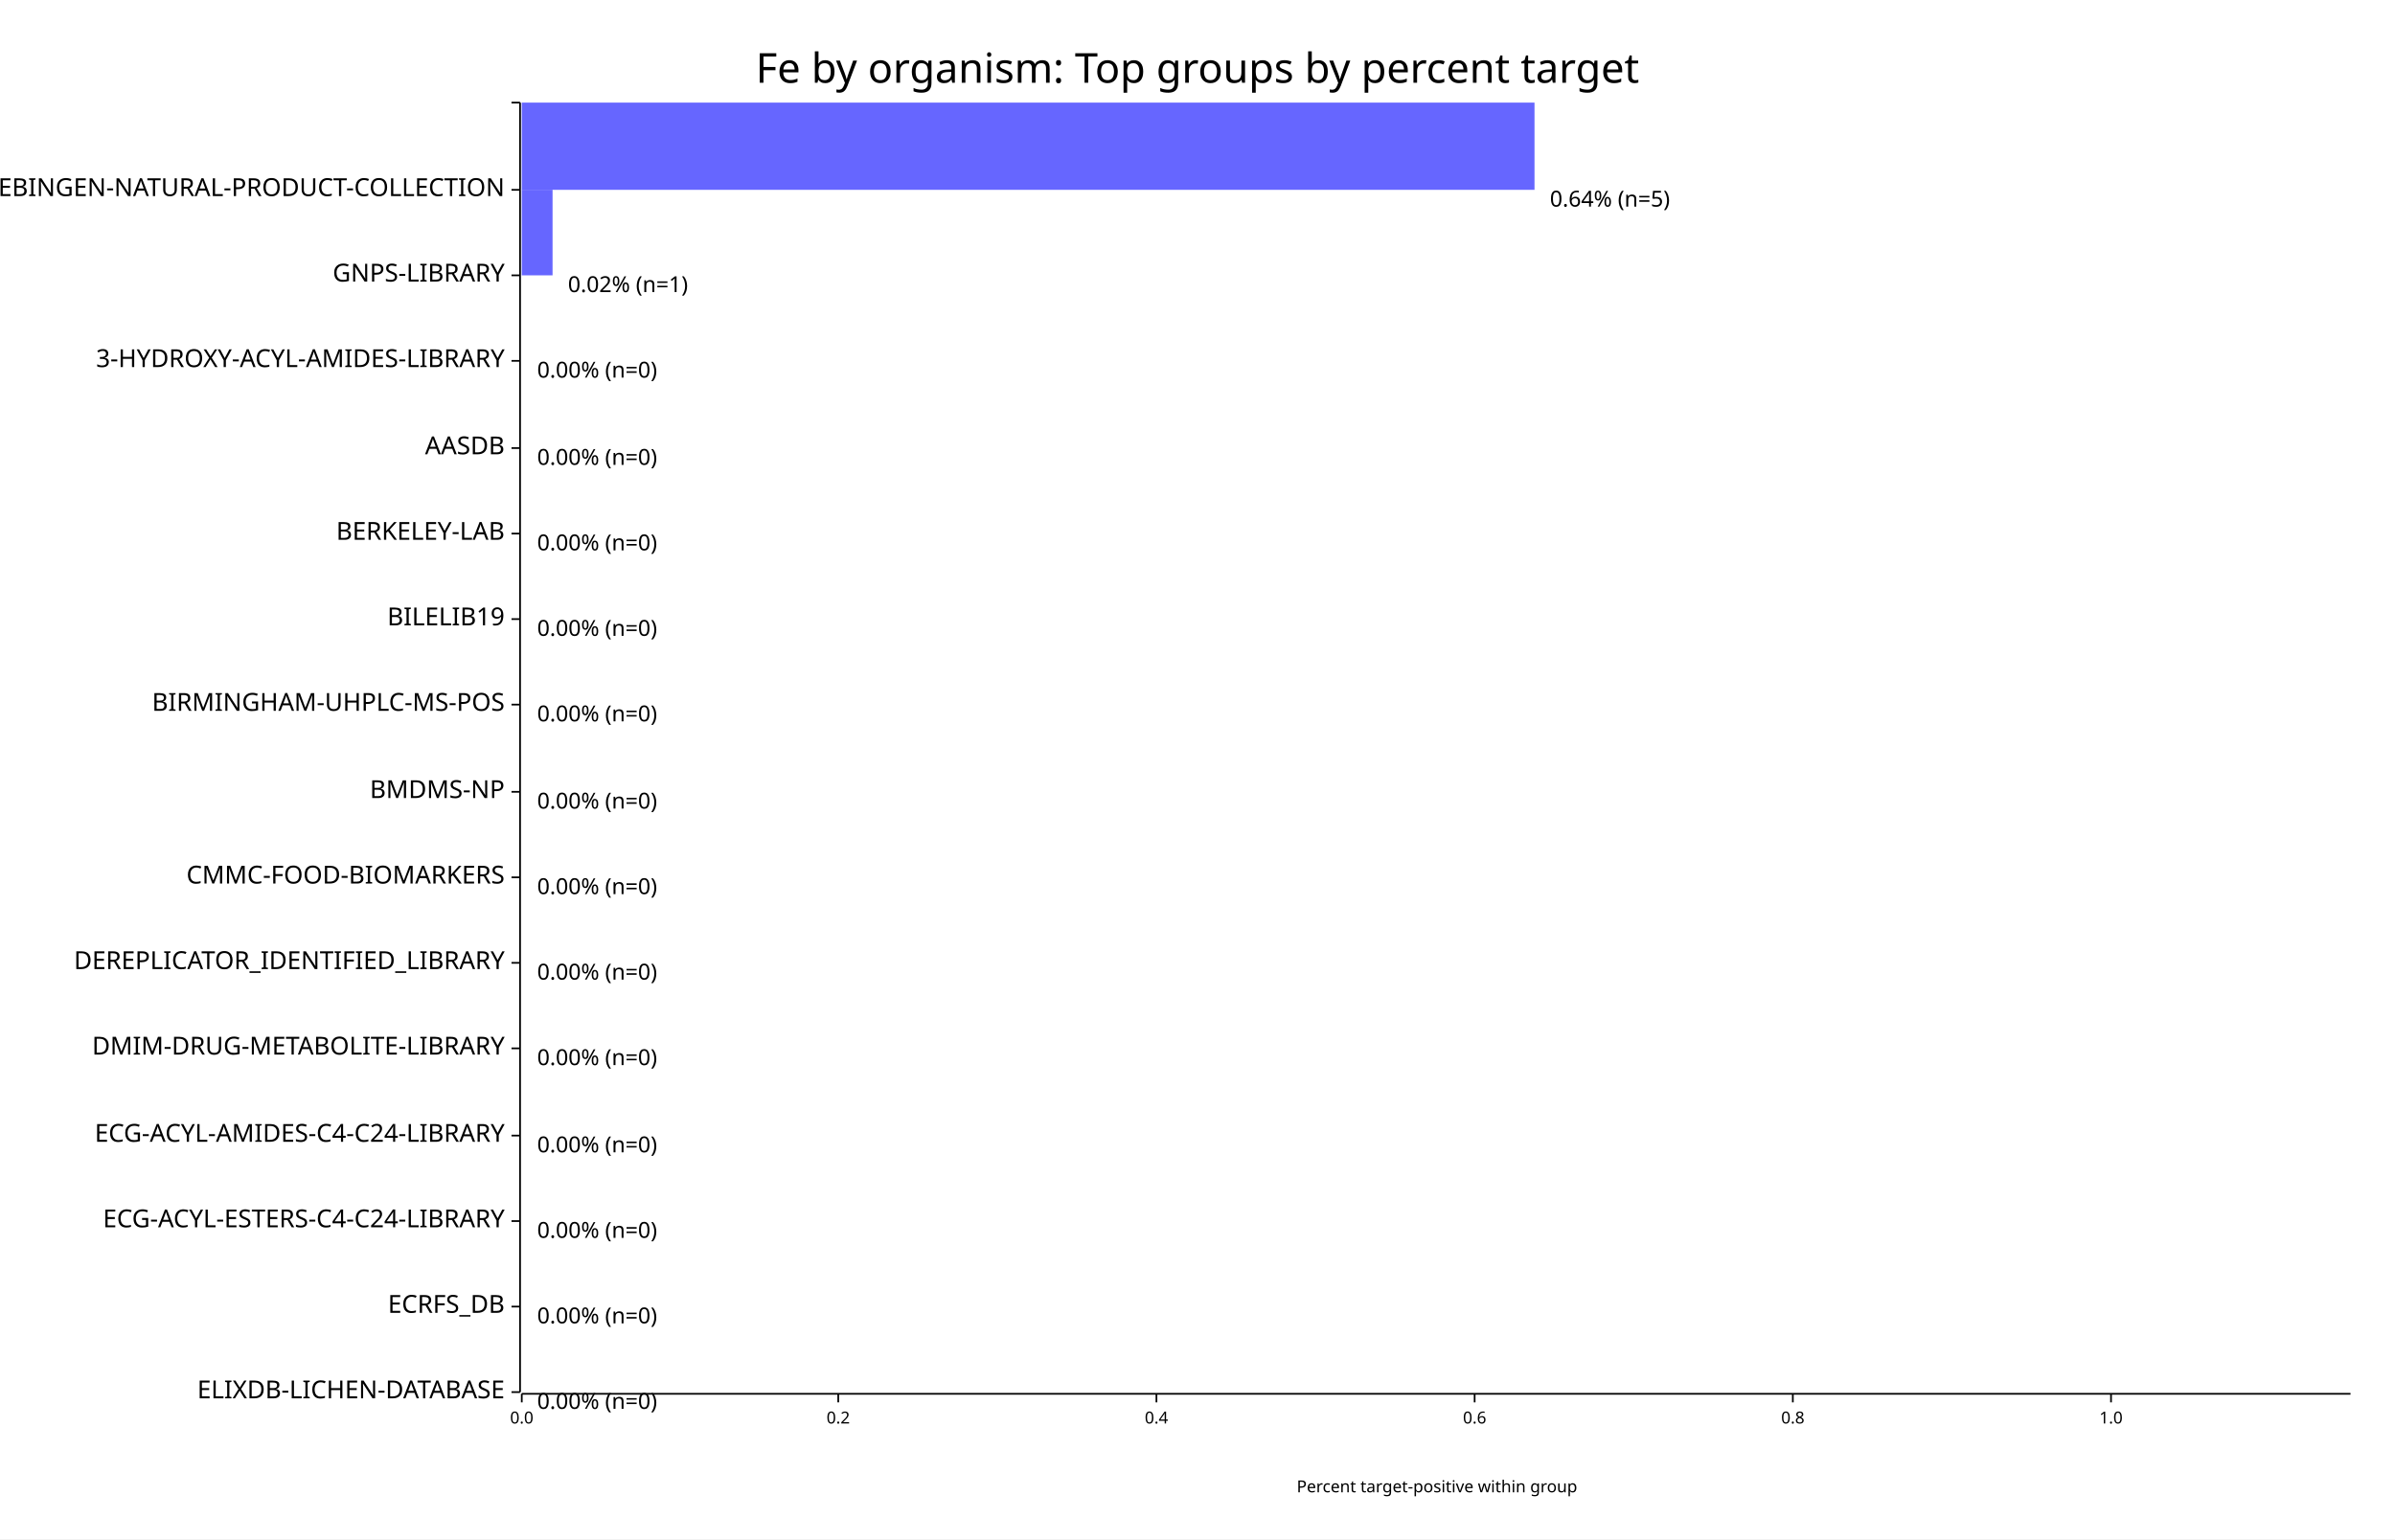
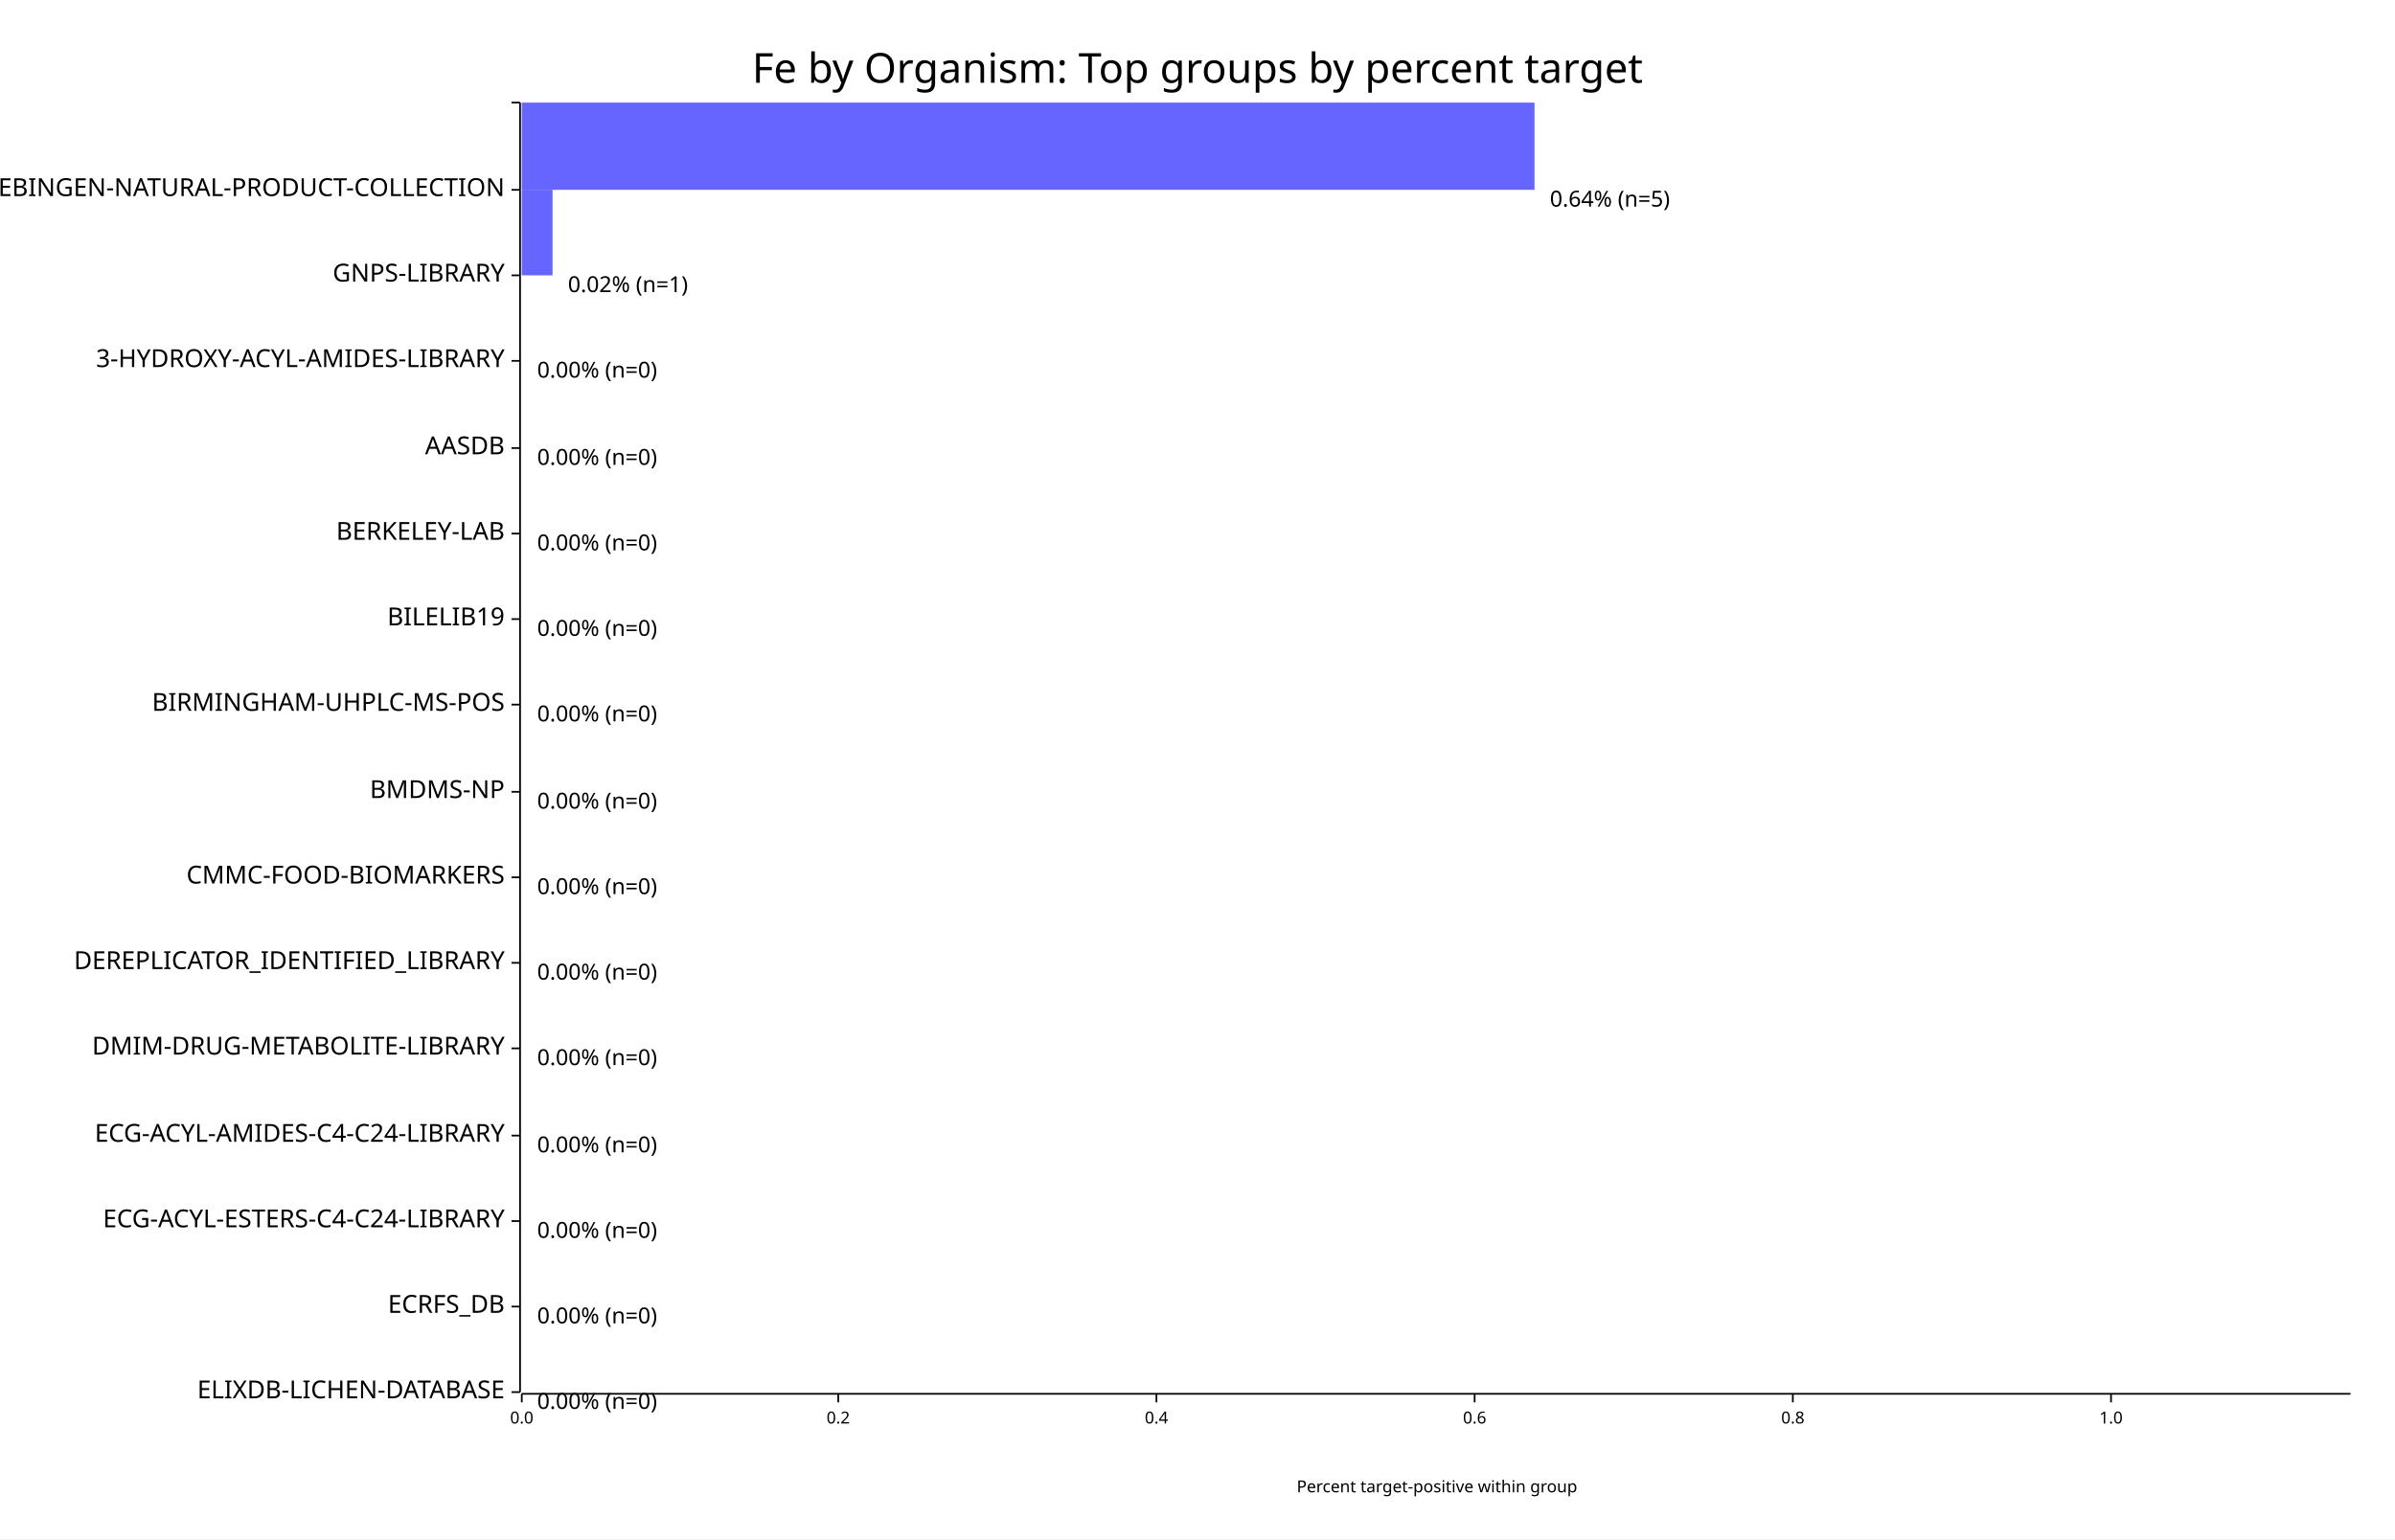
<svg xmlns="http://www.w3.org/2000/svg" width="1400" height="900" viewBox="0 0 1400 900">
  <rect x="0" y="0" width="1400" height="900" opacity="1" fill="#FFFFFF" stroke="none" />
  <text x="700" y="30" dy="0.76em" text-anchor="middle" font-family="sans-serif" font-size="24.194" opacity="1" fill="#000000">
- Fe by organism: Top groups by percent target
+ Fe by Organism: Top groups by percent target
</text>
  <text x="840" y="875" dy="-0.5ex" text-anchor="middle" font-family="sans-serif" font-size="9.677" opacity="1" fill="#000000">
Percent target-positive within group
</text>
  <polyline fill="none" opacity="1" stroke="#000000" stroke-width="1" points="304,60 304,814 " />
  <text x="295" y="814" dy="0.5ex" text-anchor="end" font-family="sans-serif" font-size="14.516" opacity="1" fill="#000000">
ELIXDB-LICHEN-DATABASE
</text>
  <polyline fill="none" opacity="1" stroke="#000000" stroke-width="1" points="299,814 304,814 " />
  <text x="295" y="764" dy="0.5ex" text-anchor="end" font-family="sans-serif" font-size="14.516" opacity="1" fill="#000000">
ECRFS_DB
</text>
  <polyline fill="none" opacity="1" stroke="#000000" stroke-width="1" points="299,764 304,764 " />
  <text x="295" y="714" dy="0.5ex" text-anchor="end" font-family="sans-serif" font-size="14.516" opacity="1" fill="#000000">
ECG-ACYL-ESTERS-C4-C24-LIBRARY
</text>
  <polyline fill="none" opacity="1" stroke="#000000" stroke-width="1" points="299,714 304,714 " />
  <text x="295" y="664" dy="0.5ex" text-anchor="end" font-family="sans-serif" font-size="14.516" opacity="1" fill="#000000">
ECG-ACYL-AMIDES-C4-C24-LIBRARY
</text>
  <polyline fill="none" opacity="1" stroke="#000000" stroke-width="1" points="299,664 304,664 " />
  <text x="295" y="613" dy="0.5ex" text-anchor="end" font-family="sans-serif" font-size="14.516" opacity="1" fill="#000000">
DMIM-DRUG-METABOLITE-LIBRARY
</text>
  <polyline fill="none" opacity="1" stroke="#000000" stroke-width="1" points="299,613 304,613 " />
  <text x="295" y="563" dy="0.5ex" text-anchor="end" font-family="sans-serif" font-size="14.516" opacity="1" fill="#000000">
DEREPLICATOR_IDENTIFIED_LIBRARY
</text>
  <polyline fill="none" opacity="1" stroke="#000000" stroke-width="1" points="299,563 304,563 " />
  <text x="295" y="513" dy="0.5ex" text-anchor="end" font-family="sans-serif" font-size="14.516" opacity="1" fill="#000000">
CMMC-FOOD-BIOMARKERS
</text>
  <polyline fill="none" opacity="1" stroke="#000000" stroke-width="1" points="299,513 304,513 " />
  <text x="295" y="463" dy="0.5ex" text-anchor="end" font-family="sans-serif" font-size="14.516" opacity="1" fill="#000000">
BMDMS-NP
</text>
  <polyline fill="none" opacity="1" stroke="#000000" stroke-width="1" points="299,463 304,463 " />
  <text x="295" y="412" dy="0.5ex" text-anchor="end" font-family="sans-serif" font-size="14.516" opacity="1" fill="#000000">
BIRMINGHAM-UHPLC-MS-POS
</text>
  <polyline fill="none" opacity="1" stroke="#000000" stroke-width="1" points="299,412 304,412 " />
  <text x="295" y="362" dy="0.5ex" text-anchor="end" font-family="sans-serif" font-size="14.516" opacity="1" fill="#000000">
BILELIB19
</text>
  <polyline fill="none" opacity="1" stroke="#000000" stroke-width="1" points="299,362 304,362 " />
  <text x="295" y="312" dy="0.5ex" text-anchor="end" font-family="sans-serif" font-size="14.516" opacity="1" fill="#000000">
BERKELEY-LAB
</text>
  <polyline fill="none" opacity="1" stroke="#000000" stroke-width="1" points="299,312 304,312 " />
  <text x="295" y="262" dy="0.5ex" text-anchor="end" font-family="sans-serif" font-size="14.516" opacity="1" fill="#000000">
AASDB
</text>
  <polyline fill="none" opacity="1" stroke="#000000" stroke-width="1" points="299,262 304,262 " />
  <text x="295" y="211" dy="0.5ex" text-anchor="end" font-family="sans-serif" font-size="14.516" opacity="1" fill="#000000">
3-HYDROXY-ACYL-AMIDES-LIBRARY
</text>
  <polyline fill="none" opacity="1" stroke="#000000" stroke-width="1" points="299,211 304,211 " />
  <text x="295" y="161" dy="0.5ex" text-anchor="end" font-family="sans-serif" font-size="14.516" opacity="1" fill="#000000">
GNPS-LIBRARY
</text>
  <polyline fill="none" opacity="1" stroke="#000000" stroke-width="1" points="299,161 304,161 " />
  <text x="295" y="111" dy="0.5ex" text-anchor="end" font-family="sans-serif" font-size="14.516" opacity="1" fill="#000000">
TUEBINGEN-NATURAL-PRODUCT-COLLECTION
</text>
  <polyline fill="none" opacity="1" stroke="#000000" stroke-width="1" points="299,111 304,111 " />
  <text x="295" y="60" dy="0.5ex" text-anchor="end" font-family="sans-serif" font-size="14.516" opacity="1" fill="#000000">

</text>
  <polyline fill="none" opacity="1" stroke="#000000" stroke-width="1" points="299,60 304,60 " />
  <polyline fill="none" opacity="1" stroke="#000000" stroke-width="1" points="305,815 1374,815 " />
  <text x="305" y="825" dy="0.76em" text-anchor="middle" font-family="sans-serif" font-size="9.677" opacity="1" fill="#000000">
0.0
</text>
  <polyline fill="none" opacity="1" stroke="#000000" stroke-width="1" points="305,815 305,820 " />
  <text x="490" y="825" dy="0.76em" text-anchor="middle" font-family="sans-serif" font-size="9.677" opacity="1" fill="#000000">
0.2
</text>
  <polyline fill="none" opacity="1" stroke="#000000" stroke-width="1" points="490,815 490,820 " />
  <text x="676" y="825" dy="0.76em" text-anchor="middle" font-family="sans-serif" font-size="9.677" opacity="1" fill="#000000">
0.4
</text>
  <polyline fill="none" opacity="1" stroke="#000000" stroke-width="1" points="676,815 676,820 " />
  <text x="862" y="825" dy="0.76em" text-anchor="middle" font-family="sans-serif" font-size="9.677" opacity="1" fill="#000000">
0.6
</text>
  <polyline fill="none" opacity="1" stroke="#000000" stroke-width="1" points="862,815 862,820 " />
  <text x="1048" y="825" dy="0.76em" text-anchor="middle" font-family="sans-serif" font-size="9.677" opacity="1" fill="#000000">
0.8
</text>
  <polyline fill="none" opacity="1" stroke="#000000" stroke-width="1" points="1048,815 1048,820 " />
  <text x="1234" y="825" dy="0.76em" text-anchor="middle" font-family="sans-serif" font-size="9.677" opacity="1" fill="#000000">
1.0
</text>
  <polyline fill="none" opacity="1" stroke="#000000" stroke-width="1" points="1234,815 1234,820 " />
  <rect x="305" y="764" width="0" height="50" opacity="0.6" fill="#0000FF" stroke="none" />
  <text x="314" y="814" dy="0.76em" text-anchor="start" font-family="sans-serif" font-size="12.903" opacity="1" fill="#000000">
0.00% (n=0)
</text>
  <rect x="305" y="714" width="0" height="50" opacity="0.6" fill="#0000FF" stroke="none" />
  <text x="314" y="764" dy="0.76em" text-anchor="start" font-family="sans-serif" font-size="12.903" opacity="1" fill="#000000">
0.00% (n=0)
</text>
  <rect x="305" y="664" width="0" height="50" opacity="0.6" fill="#0000FF" stroke="none" />
  <text x="314" y="714" dy="0.76em" text-anchor="start" font-family="sans-serif" font-size="12.903" opacity="1" fill="#000000">
0.00% (n=0)
</text>
  <rect x="305" y="613" width="0" height="51" opacity="0.6" fill="#0000FF" stroke="none" />
  <text x="314" y="664" dy="0.76em" text-anchor="start" font-family="sans-serif" font-size="12.903" opacity="1" fill="#000000">
0.00% (n=0)
</text>
  <rect x="305" y="563" width="0" height="50" opacity="0.6" fill="#0000FF" stroke="none" />
  <text x="314" y="613" dy="0.76em" text-anchor="start" font-family="sans-serif" font-size="12.903" opacity="1" fill="#000000">
0.00% (n=0)
</text>
  <rect x="305" y="513" width="0" height="50" opacity="0.6" fill="#0000FF" stroke="none" />
  <text x="314" y="563" dy="0.76em" text-anchor="start" font-family="sans-serif" font-size="12.903" opacity="1" fill="#000000">
0.00% (n=0)
</text>
  <rect x="305" y="463" width="0" height="50" opacity="0.6" fill="#0000FF" stroke="none" />
  <text x="314" y="513" dy="0.76em" text-anchor="start" font-family="sans-serif" font-size="12.903" opacity="1" fill="#000000">
0.00% (n=0)
</text>
  <rect x="305" y="412" width="0" height="51" opacity="0.6" fill="#0000FF" stroke="none" />
  <text x="314" y="463" dy="0.76em" text-anchor="start" font-family="sans-serif" font-size="12.903" opacity="1" fill="#000000">
0.00% (n=0)
</text>
  <rect x="305" y="362" width="0" height="50" opacity="0.6" fill="#0000FF" stroke="none" />
  <text x="314" y="412" dy="0.76em" text-anchor="start" font-family="sans-serif" font-size="12.903" opacity="1" fill="#000000">
0.00% (n=0)
</text>
  <rect x="305" y="312" width="0" height="50" opacity="0.6" fill="#0000FF" stroke="none" />
  <text x="314" y="362" dy="0.76em" text-anchor="start" font-family="sans-serif" font-size="12.903" opacity="1" fill="#000000">
0.00% (n=0)
</text>
  <rect x="305" y="262" width="0" height="50" opacity="0.6" fill="#0000FF" stroke="none" />
  <text x="314" y="312" dy="0.76em" text-anchor="start" font-family="sans-serif" font-size="12.903" opacity="1" fill="#000000">
0.00% (n=0)
</text>
  <rect x="305" y="211" width="0" height="51" opacity="0.6" fill="#0000FF" stroke="none" />
  <text x="314" y="262" dy="0.76em" text-anchor="start" font-family="sans-serif" font-size="12.903" opacity="1" fill="#000000">
0.00% (n=0)
</text>
  <rect x="305" y="161" width="0" height="50" opacity="0.6" fill="#0000FF" stroke="none" />
  <text x="314" y="211" dy="0.76em" text-anchor="start" font-family="sans-serif" font-size="12.903" opacity="1" fill="#000000">
0.00% (n=0)
</text>
  <rect x="305" y="111" width="18" height="50" opacity="0.6" fill="#0000FF" stroke="none" />
  <text x="332" y="161" dy="0.76em" text-anchor="start" font-family="sans-serif" font-size="12.903" opacity="1" fill="#000000">
0.02% (n=1)
</text>
  <rect x="305" y="60" width="592" height="51" opacity="0.6" fill="#0000FF" stroke="none" />
  <text x="906" y="111" dy="0.76em" text-anchor="start" font-family="sans-serif" font-size="12.903" opacity="1" fill="#000000">
0.64% (n=5)
</text>
</svg>
